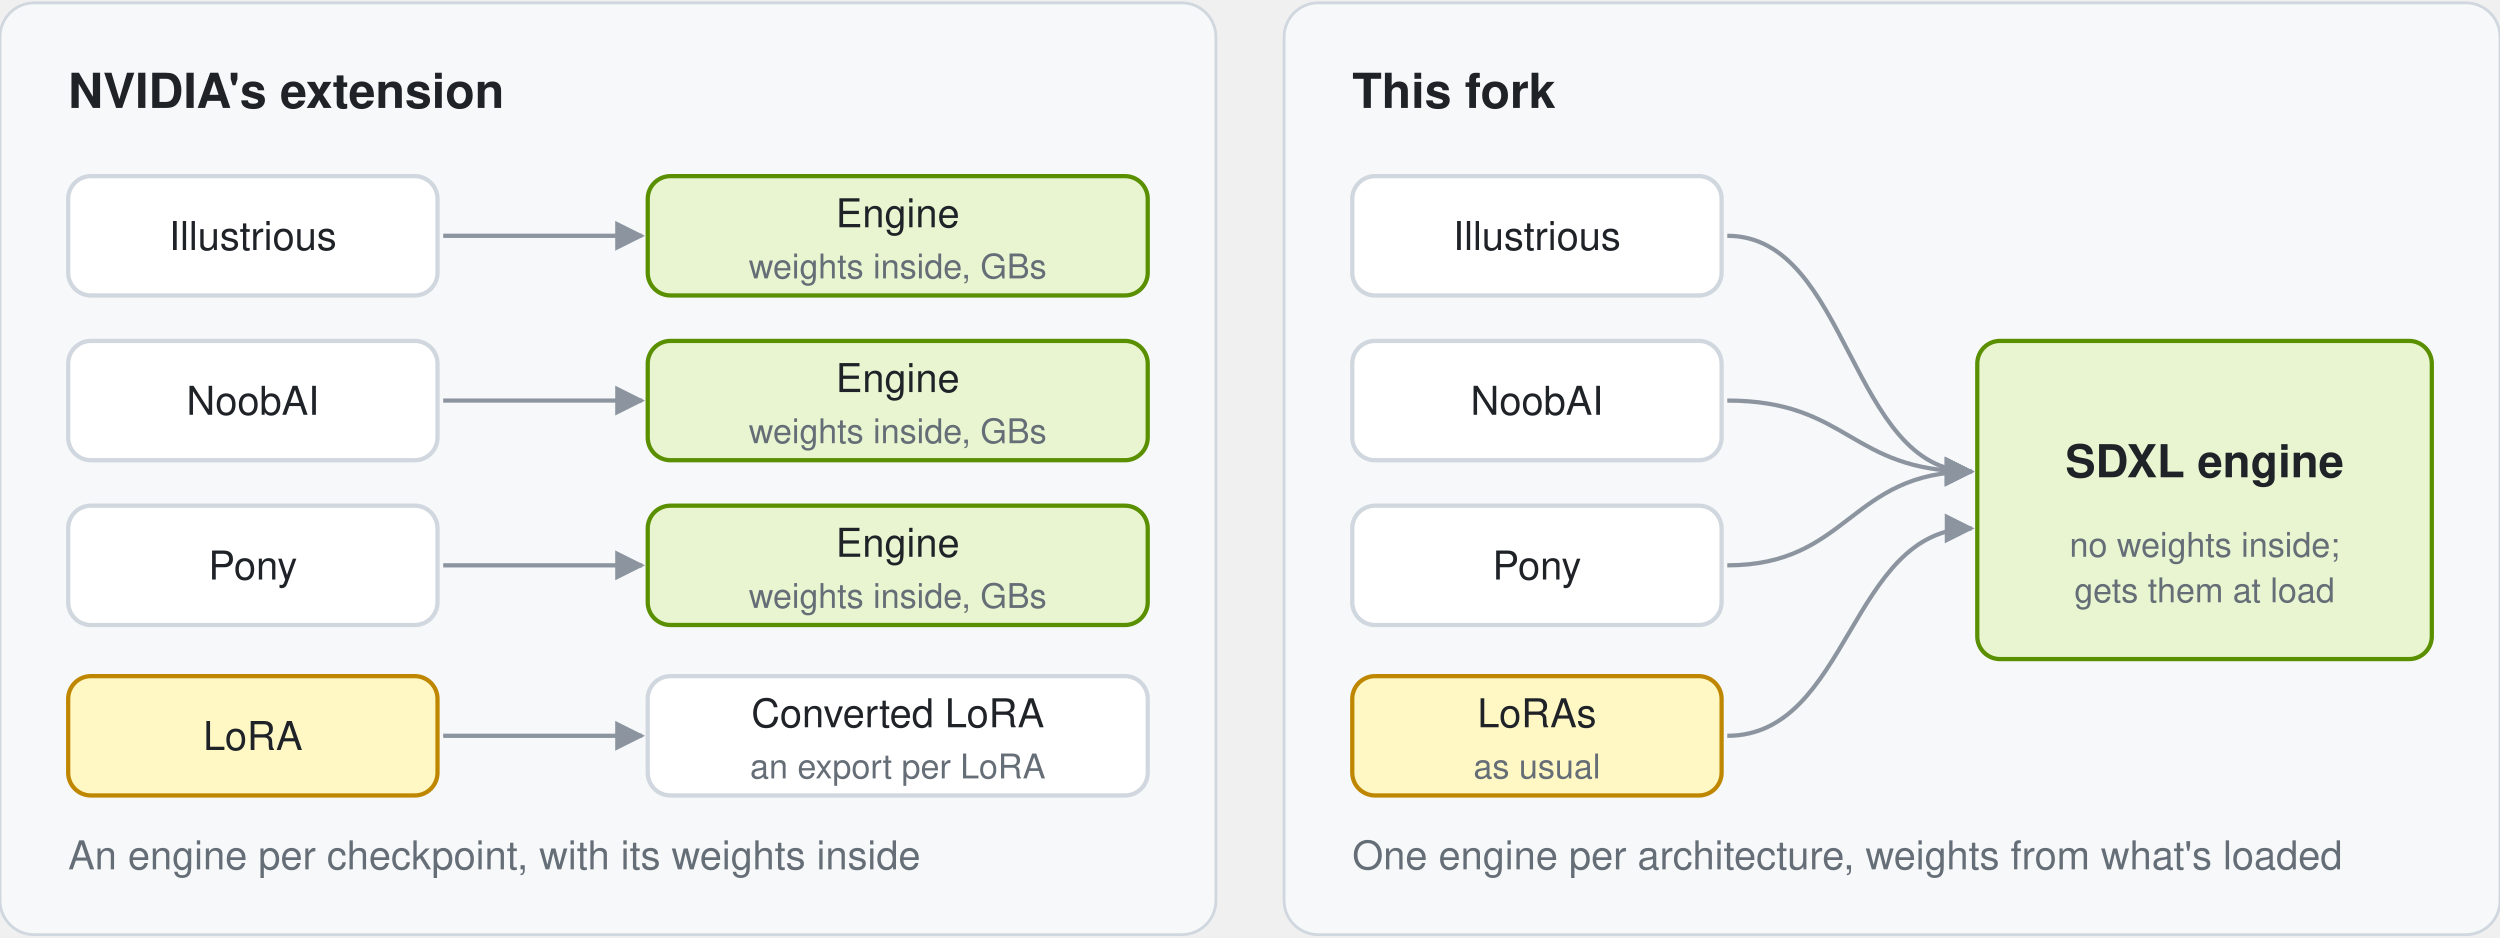
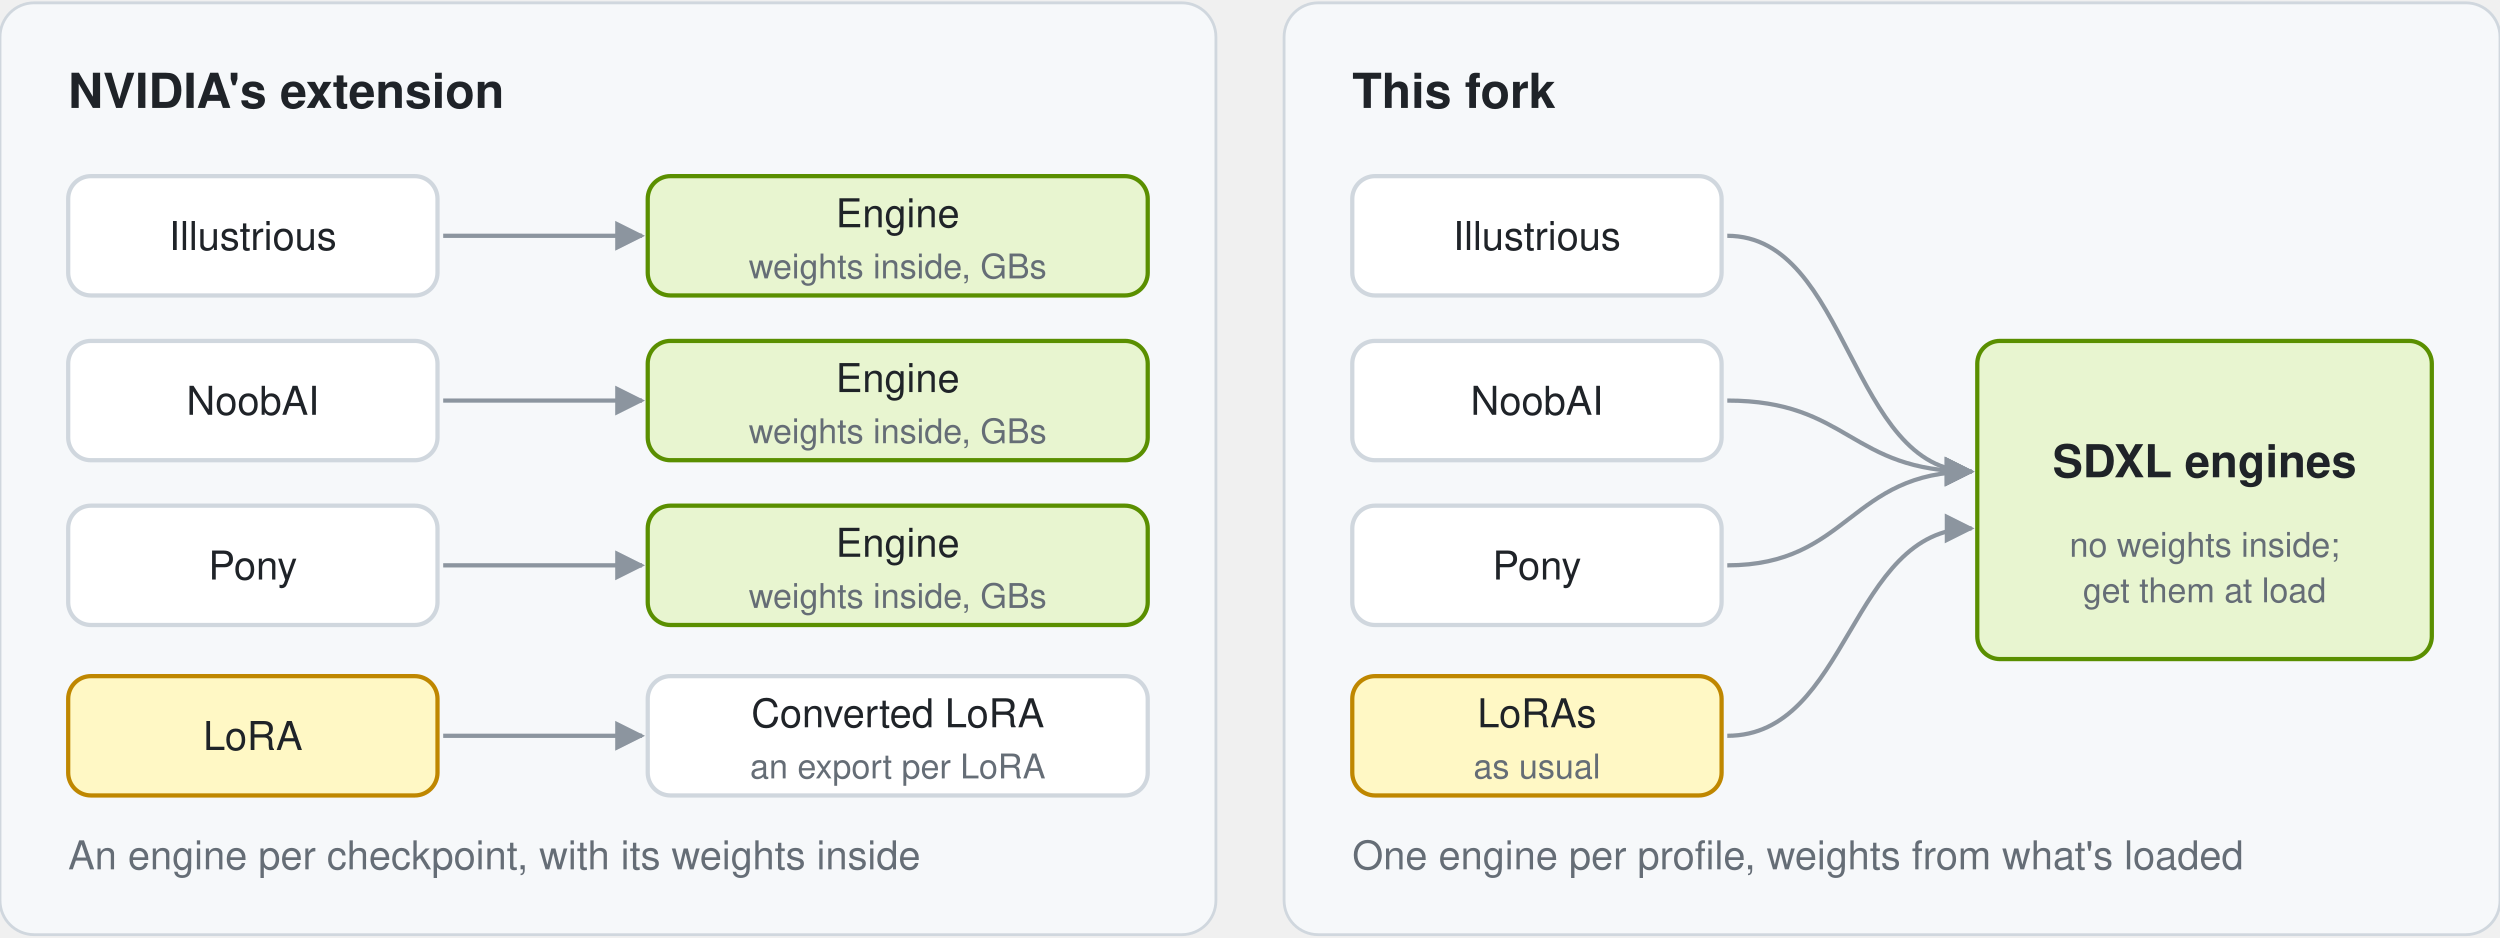
<svg xmlns="http://www.w3.org/2000/svg" viewBox="0 0 880 330" width="880" height="330" font-family="-apple-system, BlinkMacSystemFont, 'Segoe UI', Helvetica, Arial, sans-serif">
  <defs>
    <marker id="h" viewBox="0 0 10 10" refX="9" refY="5" markerWidth="7" markerHeight="7" orient="auto-start-reverse">
      <path d="M0 0L10 5L0 10z" fill="#8c959f" />
    </marker>
  </defs>
  <rect x="0" y="1" width="428" height="328" rx="12" fill="#f6f8fa" stroke="#d0d7de" />
  <text x="24" y="38" font-size="17" font-weight="600" fill="#1f2328">NVIDIA's extension</text>
  <text x="24" y="306" font-size="14" fill="#656d76">An engine per checkpoint, with its weights inside</text>
  <rect x="24" y="62" width="130" height="42" rx="8" fill="#ffffff" stroke="#d0d7de" stroke-width="1.5" />
  <text x="89.0" y="88.0" font-size="14" text-anchor="middle" fill="#1f2328">Illustrious</text>
  <path d="M156 83 C191.0 83 191.0 83 226 83" fill="none" stroke="#8c959f" stroke-width="1.5" marker-end="url(#h)" />
  <rect x="228" y="62" width="176" height="42" rx="8" fill="#e8f5d0" stroke="#5a8f00" stroke-width="1.5" />
  <text x="316.0" y="80.0" font-size="14" text-anchor="middle" fill="#1f2328">Engine</text>
  <text x="316.0" y="98.0" font-size="12" text-anchor="middle" fill="#656d76">weights inside, GBs</text>
  <rect x="24" y="120" width="130" height="42" rx="8" fill="#ffffff" stroke="#d0d7de" stroke-width="1.5" />
  <text x="89.0" y="146.0" font-size="14" text-anchor="middle" fill="#1f2328">NoobAI</text>
  <path d="M156 141 C191.0 141 191.0 141 226 141" fill="none" stroke="#8c959f" stroke-width="1.5" marker-end="url(#h)" />
  <rect x="228" y="120" width="176" height="42" rx="8" fill="#e8f5d0" stroke="#5a8f00" stroke-width="1.5" />
  <text x="316.0" y="138.0" font-size="14" text-anchor="middle" fill="#1f2328">Engine</text>
  <text x="316.0" y="156.0" font-size="12" text-anchor="middle" fill="#656d76">weights inside, GBs</text>
  <rect x="24" y="178" width="130" height="42" rx="8" fill="#ffffff" stroke="#d0d7de" stroke-width="1.5" />
  <text x="89.0" y="204.0" font-size="14" text-anchor="middle" fill="#1f2328">Pony</text>
  <path d="M156 199 C191.0 199 191.0 199 226 199" fill="none" stroke="#8c959f" stroke-width="1.5" marker-end="url(#h)" />
  <rect x="228" y="178" width="176" height="42" rx="8" fill="#e8f5d0" stroke="#5a8f00" stroke-width="1.5" />
  <text x="316.0" y="196.0" font-size="14" text-anchor="middle" fill="#1f2328">Engine</text>
  <text x="316.0" y="214.0" font-size="12" text-anchor="middle" fill="#656d76">weights inside, GBs</text>
  <rect x="24" y="238" width="130" height="42" rx="8" fill="#fff8c5" stroke="#bf8700" stroke-width="1.5" />
  <text x="89.0" y="264.0" font-size="14" text-anchor="middle" fill="#1f2328">LoRA</text>
  <path d="M156 259 C191.0 259 191.0 259 226 259" fill="none" stroke="#8c959f" stroke-width="1.5" marker-end="url(#h)" />
  <rect x="228" y="238" width="176" height="42" rx="8" fill="#ffffff" stroke="#d0d7de" stroke-width="1.5" />
  <text x="316.0" y="256.0" font-size="14" text-anchor="middle" fill="#1f2328">Converted LoRA</text>
  <text x="316.0" y="274.0" font-size="12" text-anchor="middle" fill="#656d76">an export per LoRA</text>
  <rect x="452" y="1" width="428" height="328" rx="12" fill="#f6f8fa" stroke="#d0d7de" />
  <text x="476" y="38" font-size="17" font-weight="600" fill="#1f2328">This fork</text>
-   <text x="476" y="306" font-size="14" fill="#656d76">One engine per architecture, weights from what's loaded</text>
+   <text x="476" y="306" font-size="14" fill="#656d76">One engine per profile, weights from what's loaded</text>
  <rect x="476" y="62" width="130" height="42" rx="8" fill="#ffffff" stroke="#d0d7de" stroke-width="1.5" />
  <text x="541.0" y="88.0" font-size="14" text-anchor="middle" fill="#1f2328">Illustrious</text>
  <path d="M608 83 C651.0 83 651.0 166 694 166" fill="none" stroke="#8c959f" stroke-width="1.5" marker-end="url(#h)" />
  <rect x="476" y="120" width="130" height="42" rx="8" fill="#ffffff" stroke="#d0d7de" stroke-width="1.5" />
  <text x="541.0" y="146.0" font-size="14" text-anchor="middle" fill="#1f2328">NoobAI</text>
  <path d="M608 141 C651.0 141 651.0 166 694 166" fill="none" stroke="#8c959f" stroke-width="1.5" marker-end="url(#h)" />
  <rect x="476" y="178" width="130" height="42" rx="8" fill="#ffffff" stroke="#d0d7de" stroke-width="1.5" />
  <text x="541.0" y="204.0" font-size="14" text-anchor="middle" fill="#1f2328">Pony</text>
  <path d="M608 199 C651.0 199 651.0 166 694 166" fill="none" stroke="#8c959f" stroke-width="1.5" marker-end="url(#h)" />
  <rect x="476" y="238" width="130" height="42" rx="8" fill="#fff8c5" stroke="#bf8700" stroke-width="1.5" />
  <text x="541.0" y="256.0" font-size="14" text-anchor="middle" fill="#1f2328">LoRAs</text>
  <text x="541.0" y="274.0" font-size="12" text-anchor="middle" fill="#656d76">as usual</text>
  <path d="M608 259 C651.0 259 651.0 186 694 186" fill="none" stroke="#8c959f" stroke-width="1.5" marker-end="url(#h)" />
  <rect x="696" y="120" width="160" height="112" rx="8" fill="#e8f5d0" stroke="#5a8f00" stroke-width="1.5" />
  <text x="776.0" y="181.0" font-size="14" text-anchor="middle" fill="#1f2328" />
-   <text x="776" y="168" font-size="16" font-weight="600" text-anchor="middle" fill="#1f2328">SDXL engine</text>
+   <text x="776" y="168" font-size="16" font-weight="600" text-anchor="middle" fill="#1f2328">SDXL engines</text>
  <text x="776" y="196" font-size="12" text-anchor="middle" fill="#656d76">no weights inside;</text>
-   <text x="776" y="212" font-size="12" text-anchor="middle" fill="#656d76">gets them at load</text>
+   <text x="776" y="212" font-size="12" text-anchor="middle" fill="#656d76">get them at load</text>
</svg>
